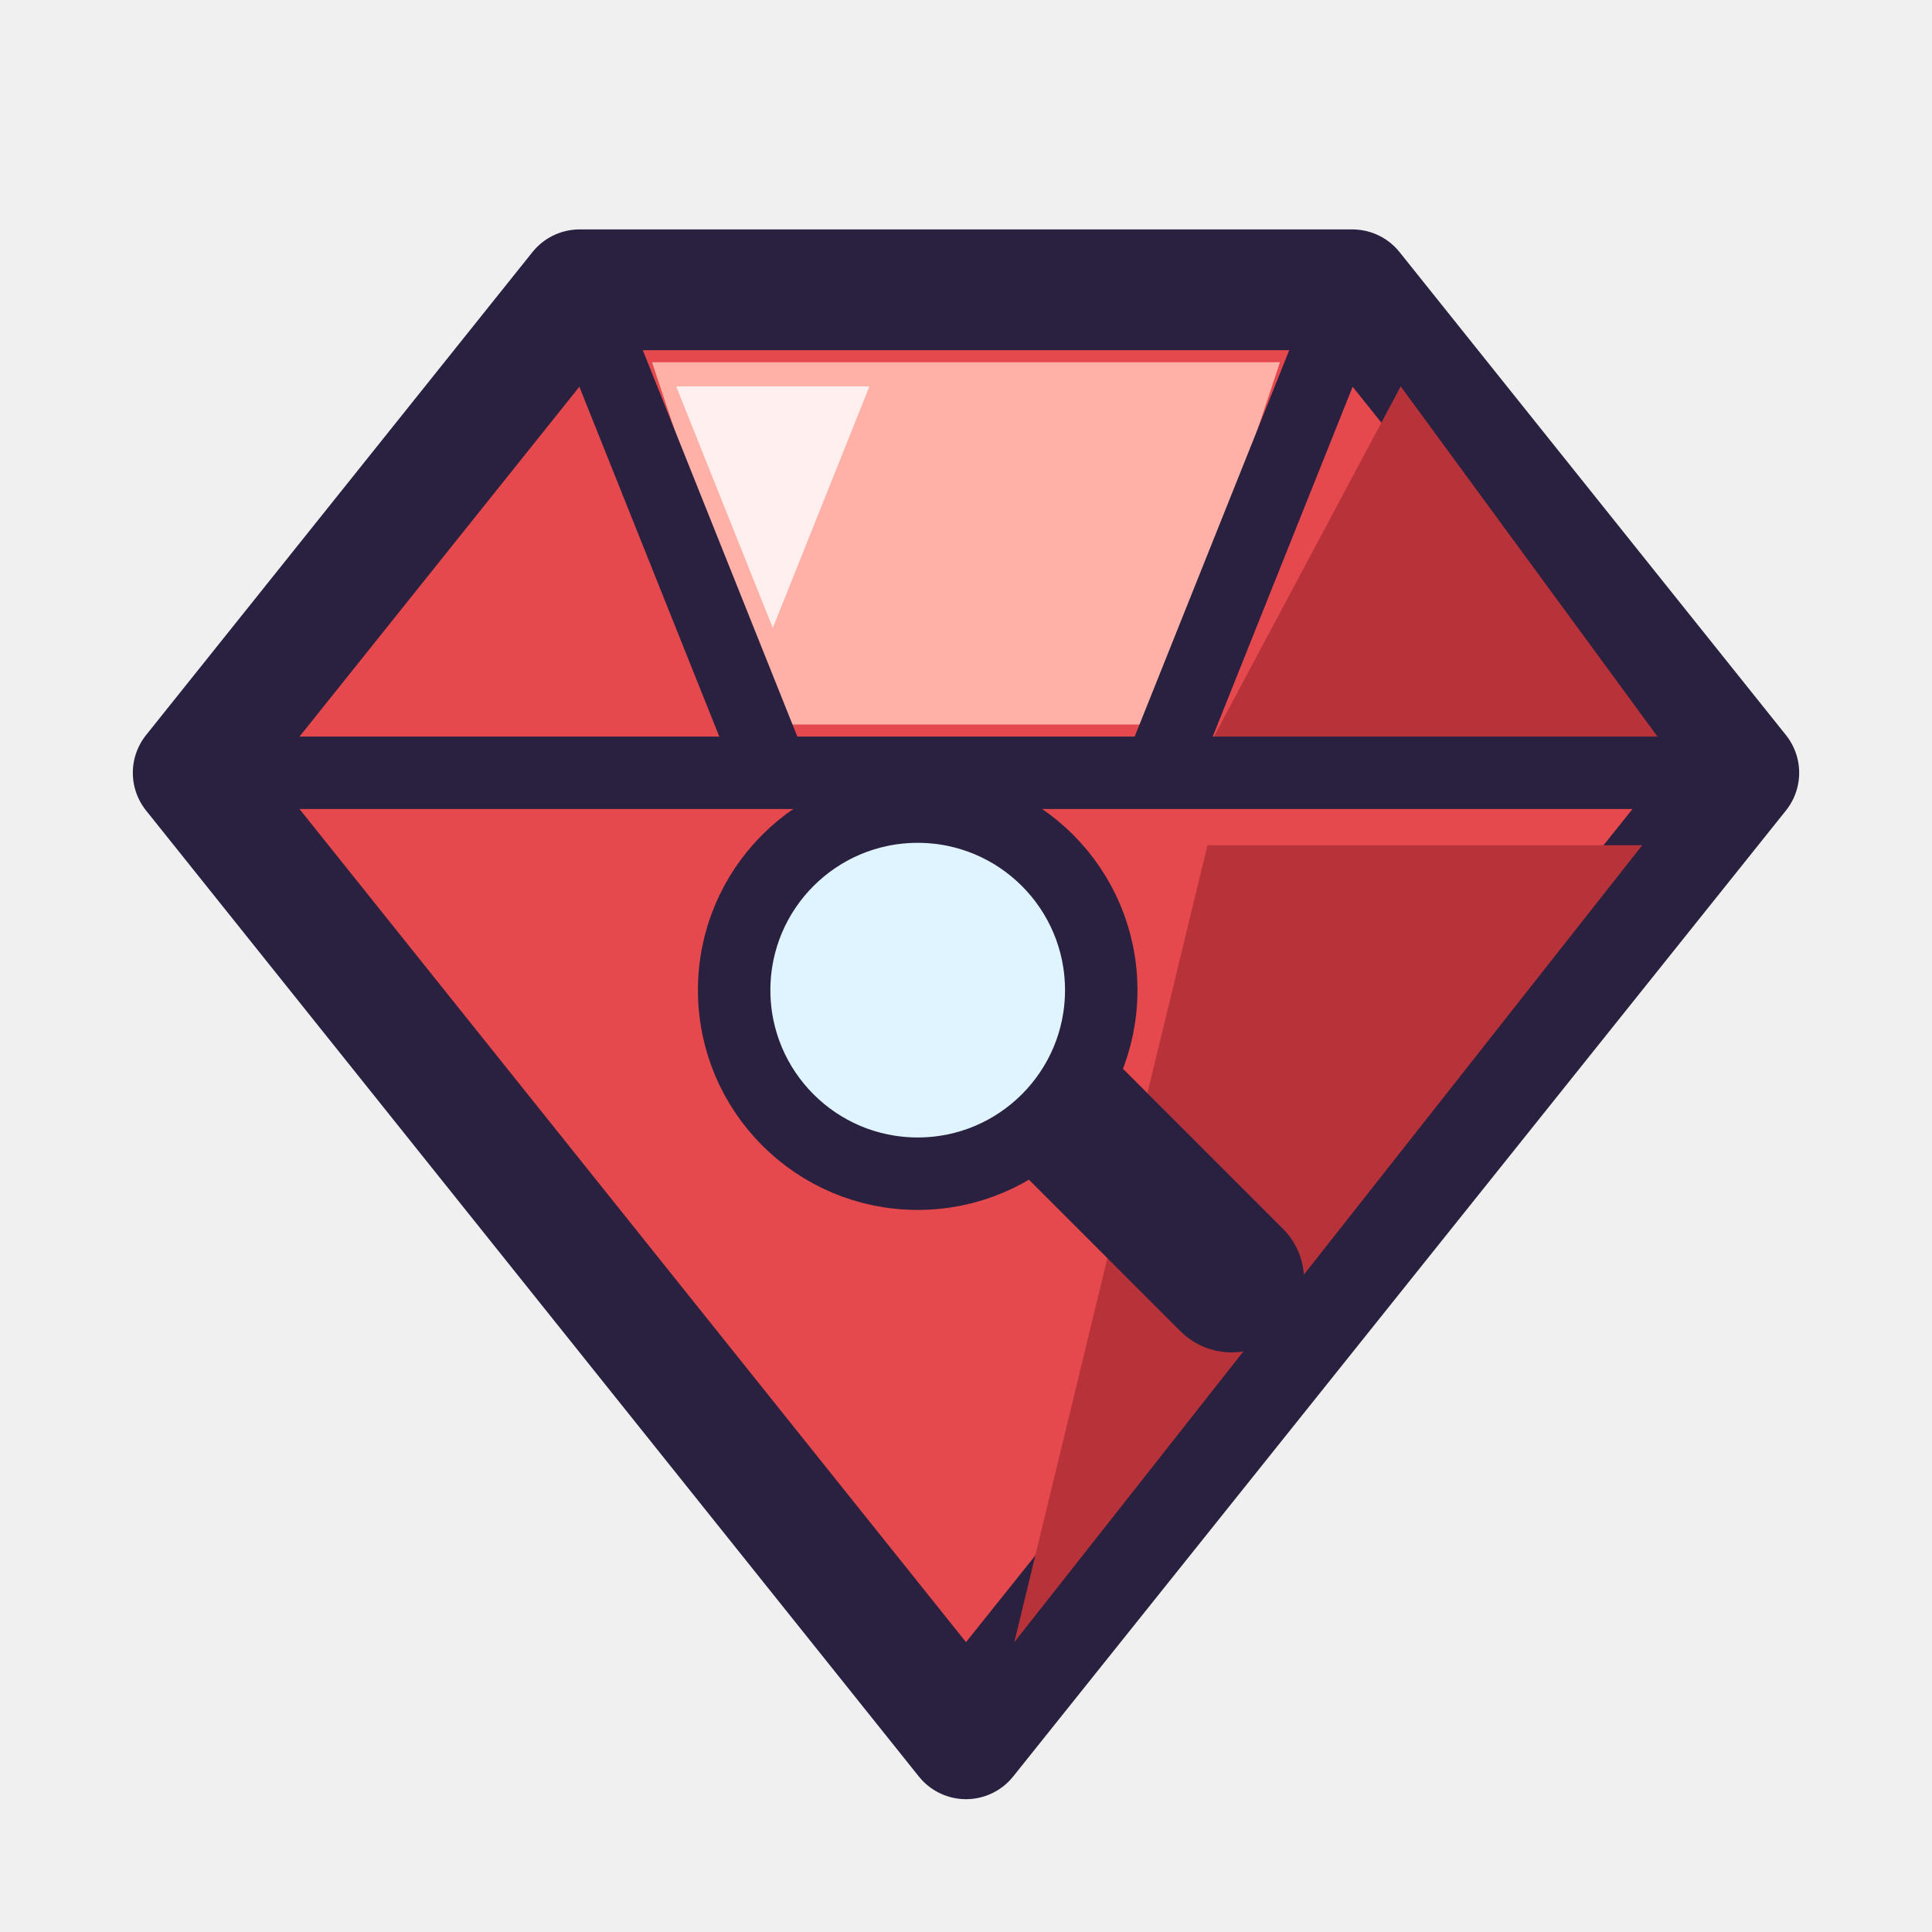
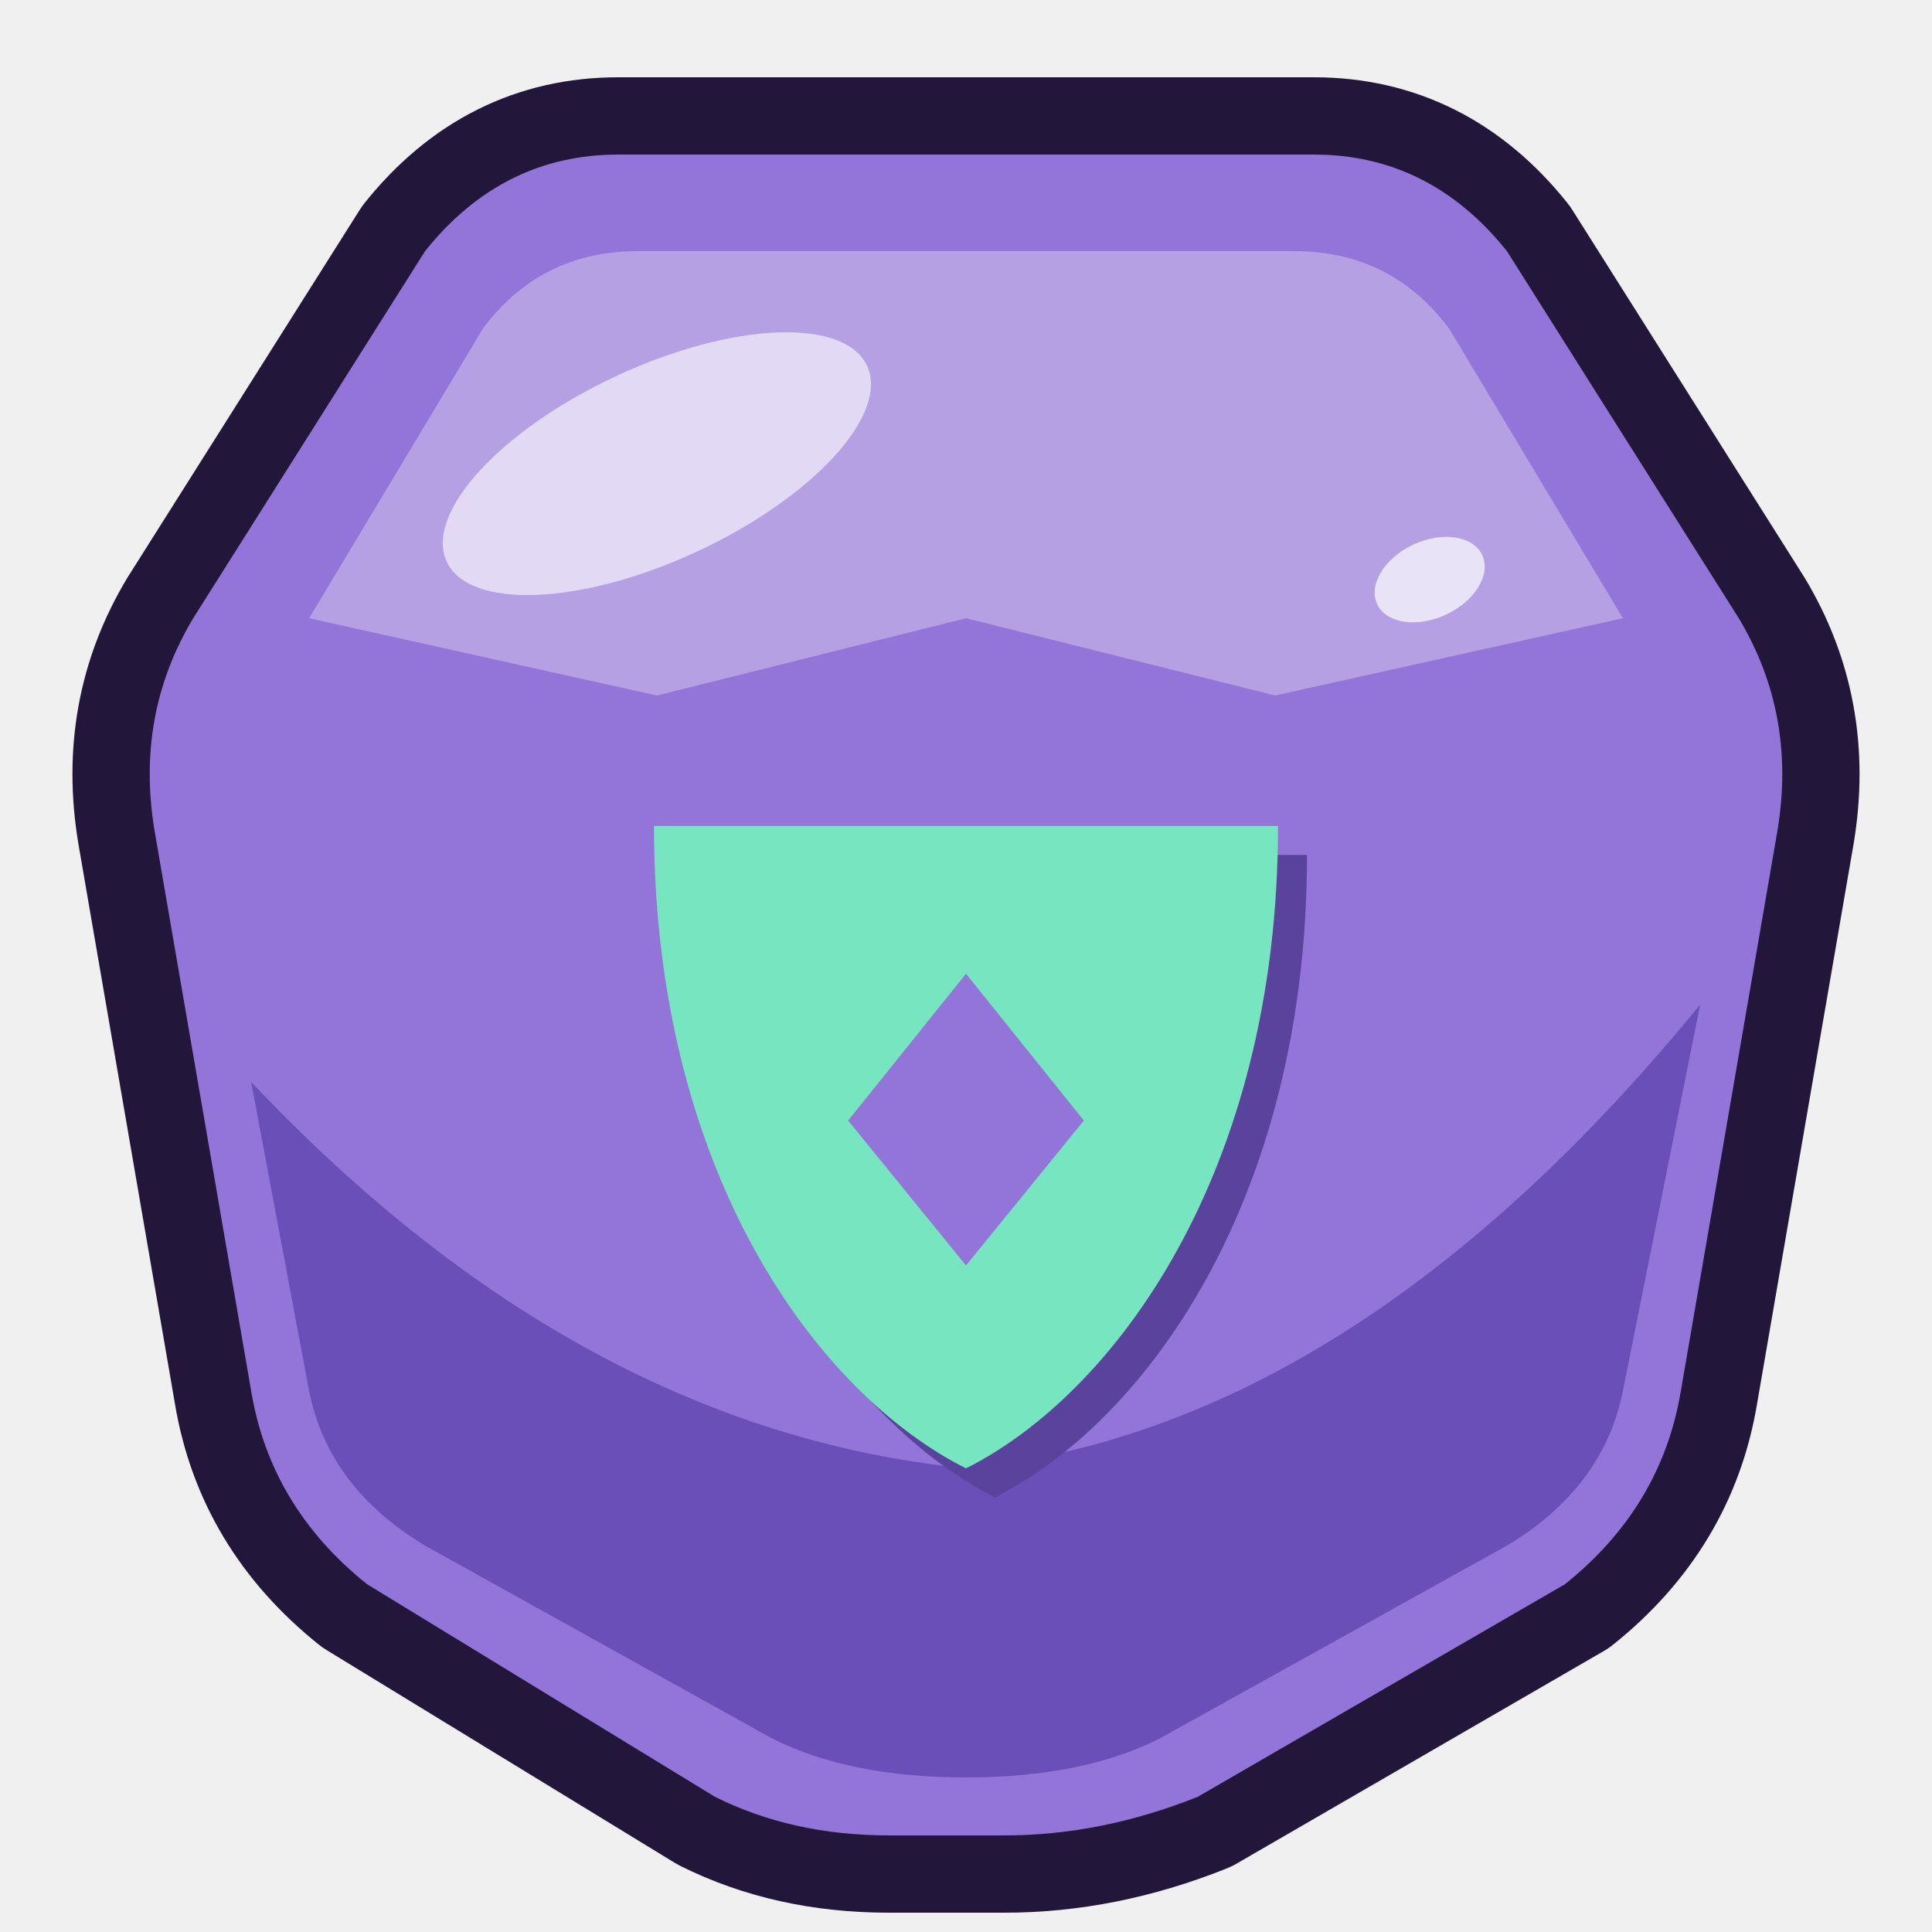
- <svg xmlns="http://www.w3.org/2000/svg" class="cr" viewBox="0 0 40 40" aria-label="Pedra Caçador" width="40" height="40">
-   <path class="i" fill="#e5484d" d="M12 6 L28 6 L36 16 L20 36 L4 16Z" stroke="rgb(42, 33, 64)" stroke-width="2.5" stroke-linejoin="round" stroke-linecap="round" />
-   <path fill="#ffb1a8" d="M13.5 7.5 L26.5 7.5 L24 15 L16 15Z" stroke="none" />
-   <path fill="#b8323a" d="M29 8 L34.5 15.5 L25 15.5Z M21 34 L34 17.5 L25 17.5Z" stroke="none" />
-   <path class="s ln" d="M4 16 L36 16 M12 6 L16 16 M28 6 L24 16" fill="none" stroke="rgb(42, 33, 64)" stroke-width="1.5" stroke-linejoin="round" stroke-linecap="round" />
-   <path class="ln" stroke="#2a2140" stroke-width="3" stroke-linecap="round" d="M21.8 22.8 L25.5 26.5" fill="none" />
-   <circle class="s" fill="#dff4ff" cx="19" cy="20.5" r="3.8" stroke="rgb(42, 33, 64)" stroke-width="1.5" stroke-linejoin="round" stroke-linecap="round" />
-   <path fill="#fff" opacity=".8" d="M14 8 L18 8 L16 13Z" stroke="none" />
+ <svg xmlns="http://www.w3.org/2000/svg" viewBox="0 0 100 100" width="40" height="40">
+   <g class="o">
+     <path stroke="#22163a" stroke-width="8.0" stroke-linejoin="round" d="M32 8 L68 8 Q74 8 78 13 L90 32 Q93 37 92 43 L87 72 Q86 78 81 82 L62 93 Q57 95 52 95 L46 95 Q41 95 37 93 L19 82 Q14 78 13 72 L8 43 Q7 37 10 32 L22 13 Q26 8 32 8 Z" fill="#22163a" />
+     <path stroke="#22163a" stroke-width="8.0" stroke-linejoin="round" d="M33 13 L67 13 Q72 13 75 17 L84 32 L66 36 L50 32 L34 36 L16 32 L25 17 Q28 13 33 13 Z" fill="#22163a" />
+     <path stroke="#22163a" stroke-width="8.0" stroke-linejoin="round" d="M88 52 L84 72 Q83 77 78 80 L60 90 Q56 92 50 92 Q44 92 40 90 L22 80 Q17 77 16 72 L13 56 Q30 74 50 76 Q70 74 88 52 Z" fill="#22163a" />
+     <path stroke="#22163a" stroke-width="8.0" stroke-linejoin="round" d="M35.35 44.25 L67.65 44.25 C67.65 62.3 59.1 73.7 51.5 77.5 C43.9 73.7 35.35 62.3 35.35 44.25 Z" fill="#22163a" />
+     <polygon stroke="#22163a" stroke-width="8.0" stroke-linejoin="round" points="51.5,51.9 57.6,59.5 51.5,67.0 45.4,59.5" fill="#22163a" />
+     <path stroke="#22163a" stroke-width="8.0" stroke-linejoin="round" d="M33.85 42.75 L66.15 42.75 C66.15 60.8 57.6 72.2 50 76 C42.4 72.2 33.85 60.8 33.85 42.75 Z" fill="#22163a" />
+     <polygon stroke="#22163a" stroke-width="8.0" stroke-linejoin="round" points="50.0,50.4 56.1,58.0 50.0,65.5 43.9,58.0" fill="#22163a" />
+   </g>
+   <path d="M32 8 L68 8 Q74 8 78 13 L90 32 Q93 37 92 43 L87 72 Q86 78 81 82 L62 93 Q57 95 52 95 L46 95 Q41 95 37 93 L19 82 Q14 78 13 72 L8 43 Q7 37 10 32 L22 13 Q26 8 32 8 Z" fill="#9374d8" />
+   <path d="M33 13 L67 13 Q72 13 75 17 L84 32 L66 36 L50 32 L34 36 L16 32 L25 17 Q28 13 33 13 Z" fill="#b6a0e4" />
+   <path d="M88 52 L84 72 Q83 77 78 80 L60 90 Q56 92 50 92 Q44 92 40 90 L22 80 Q17 77 16 72 L13 56 Q30 74 50 76 Q70 74 88 52 Z" fill="#6a4fb8" />
+   <path d="M35.35 44.25 L67.65 44.25 C67.65 62.3 59.1 73.7 51.5 77.5 C43.9 73.7 35.35 62.3 35.35 44.25 Z" fill="#5a439c" />
+   <polygon points="51.5,51.9 57.6,59.5 51.5,67.0 45.4,59.5" fill="#5a439c" />
+   <path d="M33.85 42.75 L66.15 42.75 C66.15 60.8 57.6 72.2 50 76 C42.4 72.2 33.85 60.8 33.85 42.75 Z" fill="#77e5bf" />
+   <polygon points="50.0,50.4 56.1,58.0 50.0,65.5 43.9,58.0" fill="#9374d8" />
+   <ellipse cx="34" cy="24" rx="12" ry="5" fill="#ffffff" opacity="0.6" transform="rotate(-25 34 24)" />
+   <ellipse cx="74" cy="30" rx="3" ry="2" fill="#ffffff" opacity="0.7" transform="rotate(-25 74 30)" />
</svg>
